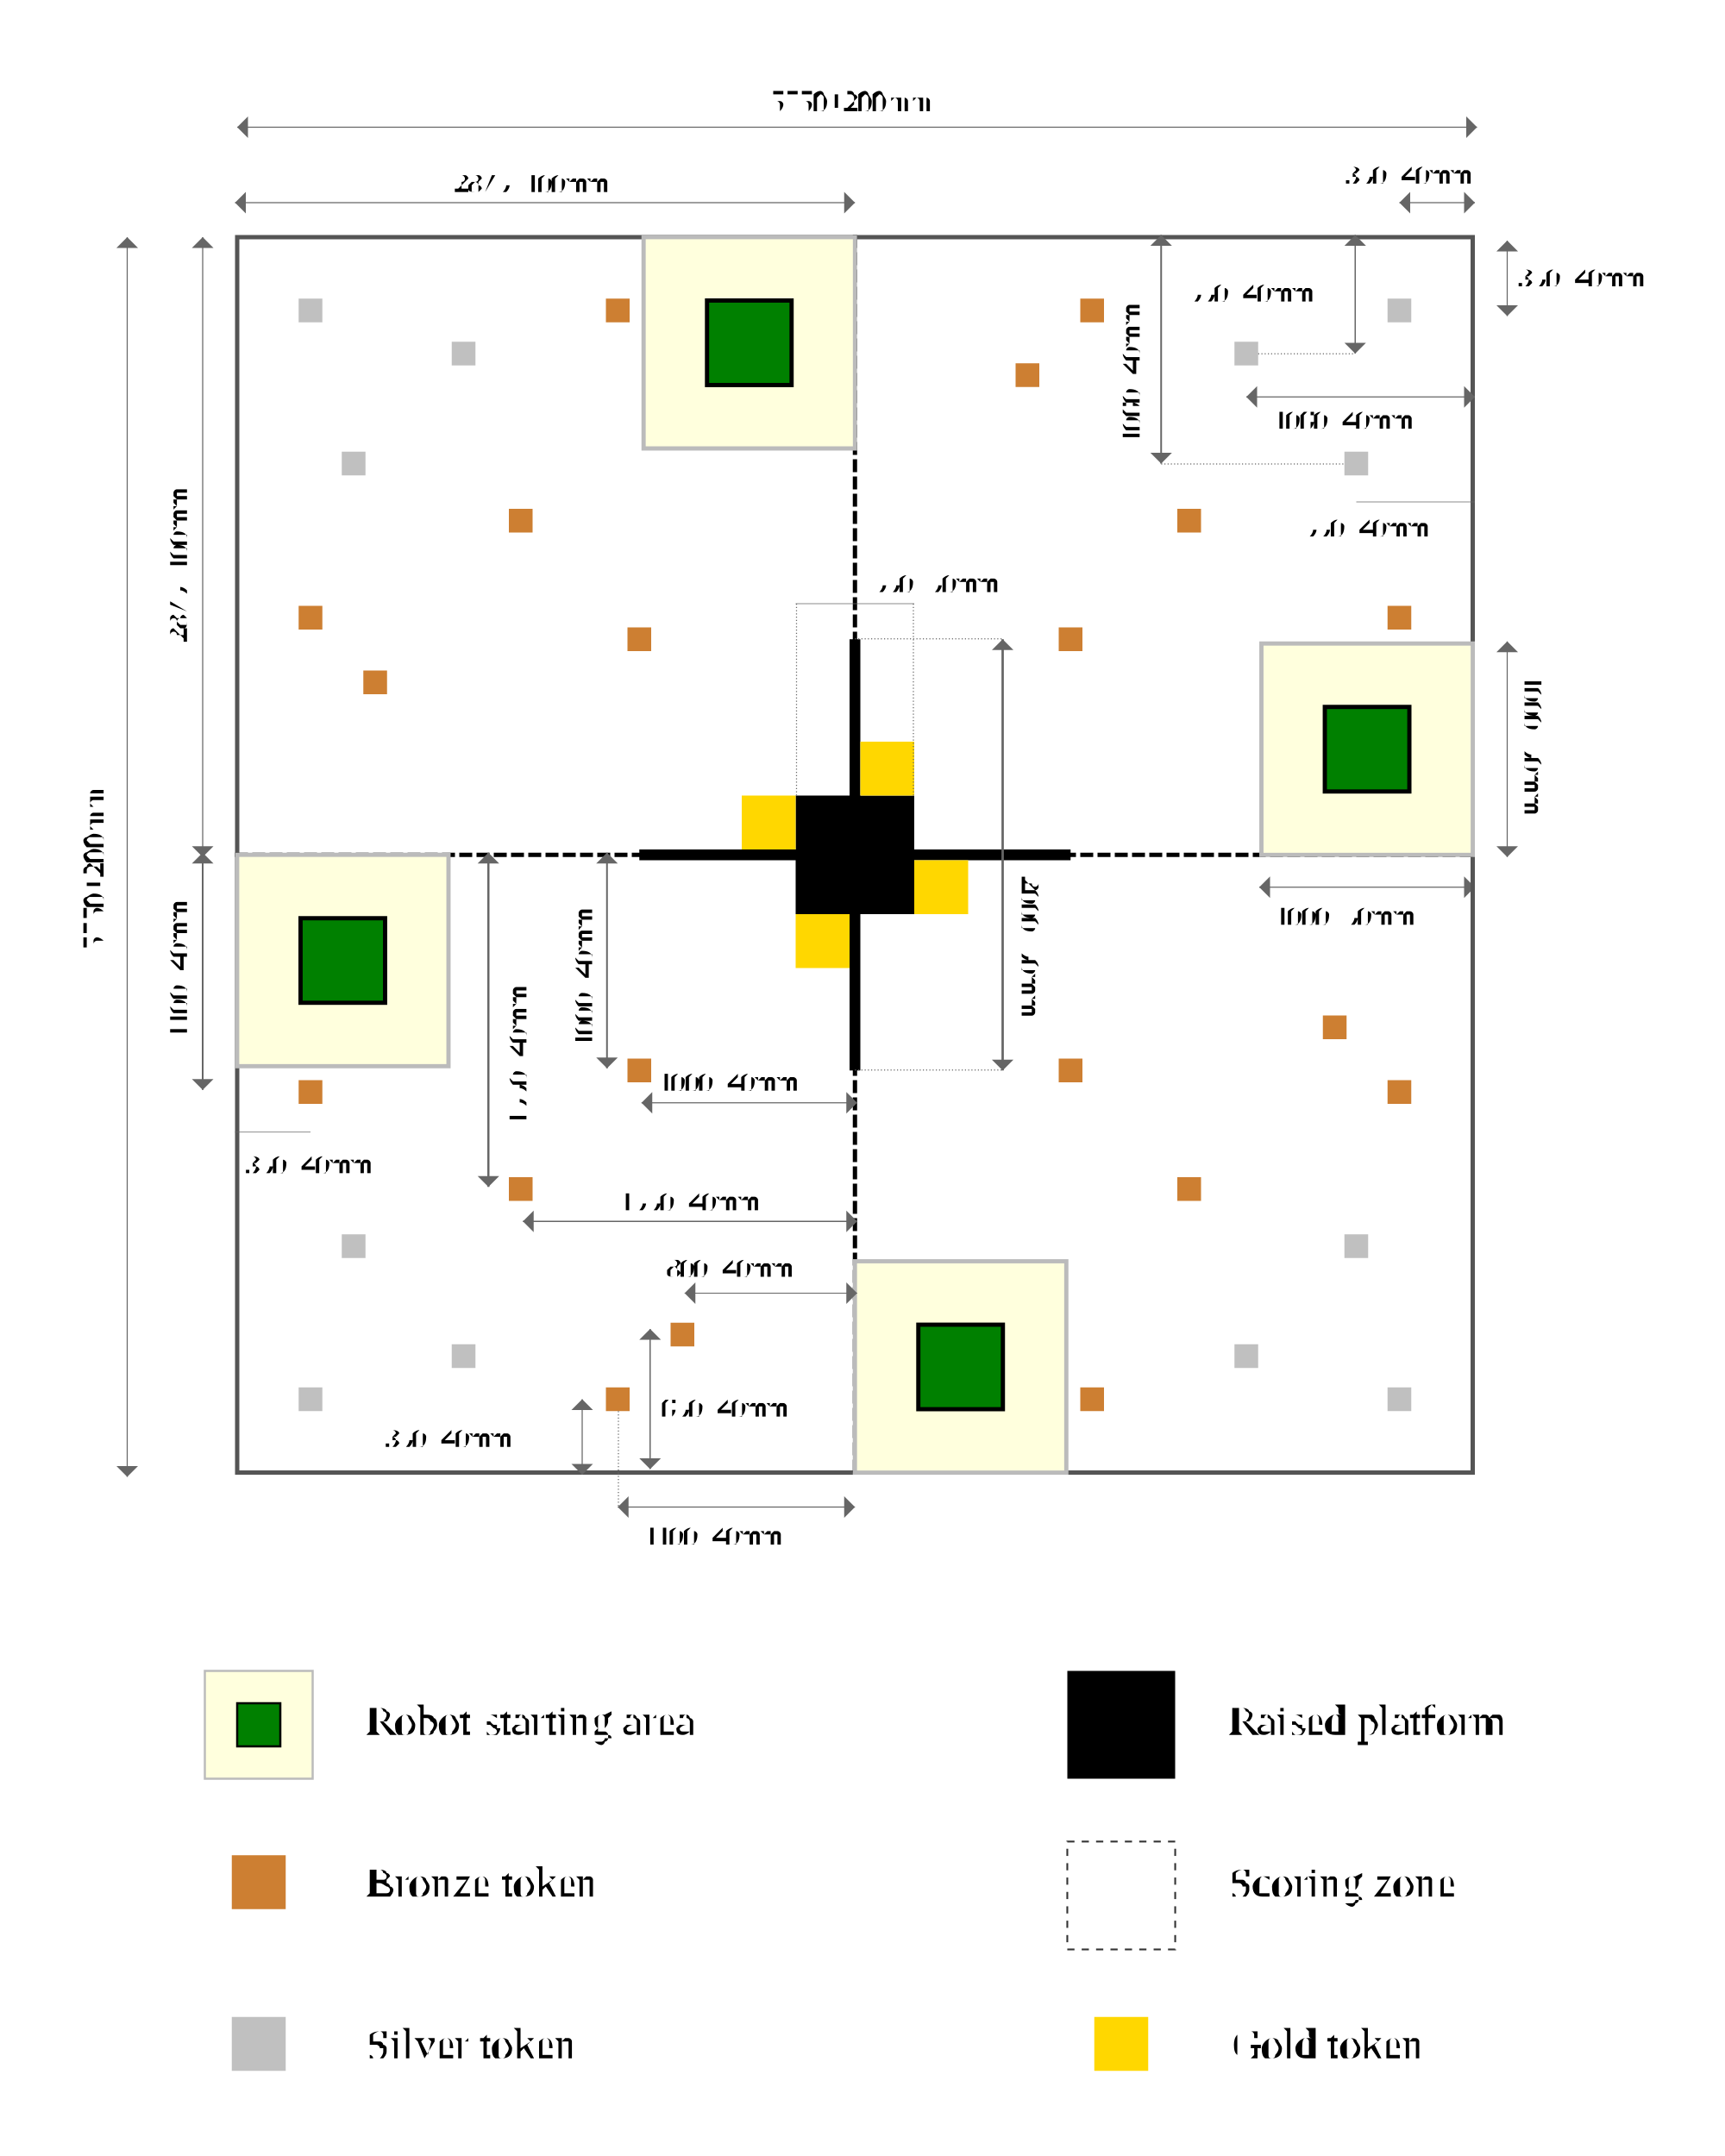
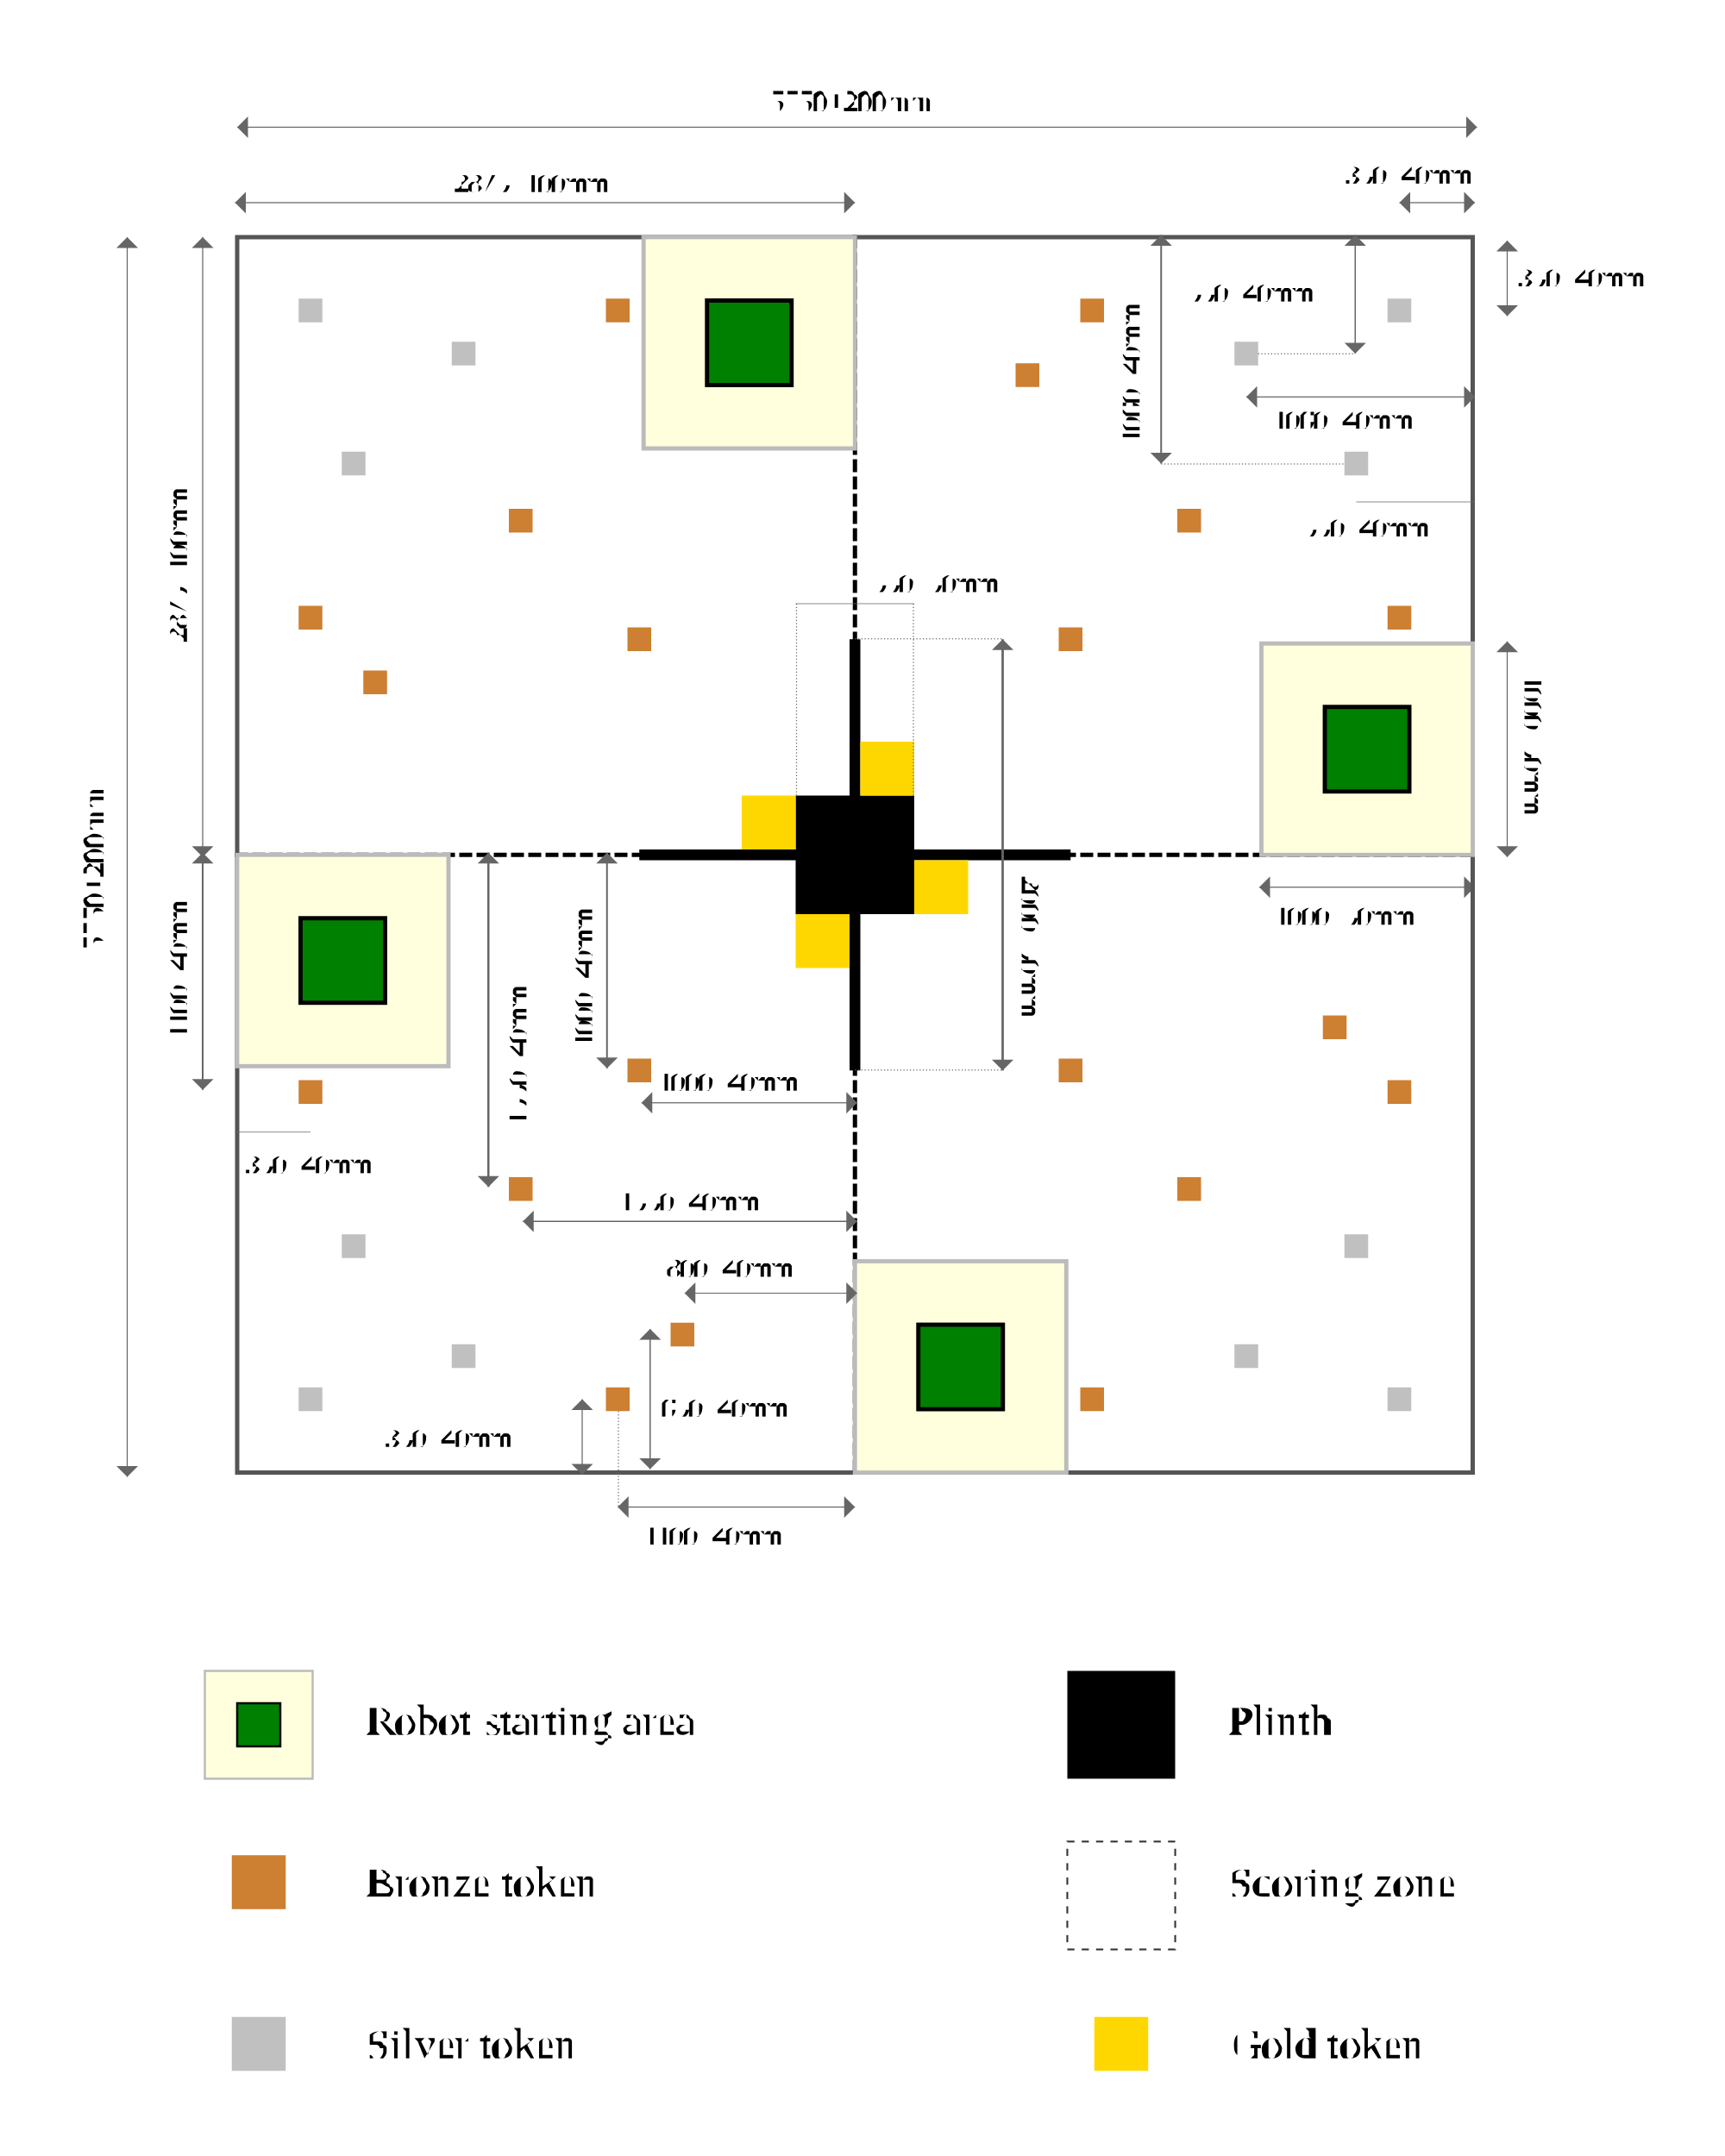
<svg xmlns="http://www.w3.org/2000/svg" xmlns:xlink="http://www.w3.org/1999/xlink" id="svg354" height="1000" width="800" version="1.1">
  <style id="style185" type="text/css">
      .arena-wall {
        fill: none;
        stroke: #555;
        stroke-width: .02;
      }
      #robot {
        fill: green;
        stroke: black;
        stroke-width: 0.02;
      }
      .platform {
        fill: #ddd;
      }
      .zone {
        stroke: #333;
        stroke-width: 0.02;
        /*stroke-dasharray: 0.141, 0.141;*/
        stroke-dasharray: 0.08 0.08;
        /*stroke-dashoffset: -50%;*/
        fill: none;
      }
      #start-zone {
        stroke: #bbb;
        stroke-width: 0.02;
        fill: #ffd;
      }
      /*.dimension {
         display: none;
      }*/
      .dimension line {
        stroke: #666;
        stroke-width: 0.005;
        marker-start: url(#dimension-arrow-head-start);
        marker-end: url(#dimension-arrow-head-end);
      }
      .dimension text {
        fill: #666;
        font-size: 0.175px;
      }
      .dimension text.above {
        text-anchor: middle;
      }
      .dimension text.left-rotated {
        text-anchor: middle;
        transform: rotate(-90deg);
      }
      .dimension text.left {
        text-anchor: end;
        dominant-baseline: middle;
      }
      .dimension text.right {
        text-anchor: start;
        dominant-baseline: middle;
      }
      .dimension-arrow-head {
        fill: #666;
      }
      .dimension-guide {
        stroke: #666;
        stroke-width: 0.01;
        stroke-dasharray: 0.003 0.04;
        stroke-linecap: round;
        fill: none;
      }
      .legend-label {
        font-size: 0.2px;
        text-anchor: start;
        dominant-baseline: middle;
      }
    </style>
  <defs id="defs227">
    <circle id="can" cx="0" cy="0" r="0.03" stroke="blue" stroke-width="0.015" fill="grey" />
    <circle id="can-upside-down" cx="0" cy="0" r="0.03" stroke="orange" stroke-width="0.015" fill="grey" />
    <rect id="robot" y="-0.2" x="-0.2" height="0.4" width="0.4" />
    <g id="start-zone">
      <rect id="rect190" height="1" width="1" y="-0.5" x="-0.5" />
    </g>
    <g id="start-zone-with-robot">
      <use id="use193" xlink:href="#start-zone" />
      <use id="use195" transform="rotate(90)" xlink:href="#robot" />
    </g>
    <g id="raised-cans-quarter">
      <use transform="translate(0.3 0.566)" xlink:href="#can" id="use12" />
      <use transform="translate(0.566 0.3)" xlink:href="#can" id="use14" />
    </g>
    <g id="cans-quarter">
      <use transform="translate(0.4 1)" xlink:href="#can-upside-down" id="use17" />
      <use transform="translate(-0.4 1)" xlink:href="#can-upside-down" id="use19" />
      <use transform="translate(0 1.737)" xlink:href="#can-upside-down" id="use21" />
      <use transform="translate(1.252 1.252)" xlink:href="#can-upside-down" id="use23" />
      <use transform="translate(0 2.827)" xlink:href="#can-upside-down" id="use25" />
    </g>
    <path id="zone-boundary" d="M2.875 0.37 v2.5 h-2.5 z" class="zone" />
    <g id="start-area">
      <use id="use209" transform="translate(0.5 0.5)" xlink:href="#start-zone-with-robot" />
    </g>
    <g id="zone">
      <rect id="rect212" class="zone" height="1.2" width="1.2" y="-0.5" x="-0.6" />
    </g>
    <g transform="scale(0.05)" id="dimension-arrow-head">
      <path id="path218" class="dimension-arrow-head" d="M0,0 L1,1 L1,-1 L0,0" />
    </g>
    <marker markerUnits="userSpaceOnUse" refY="1" refX="0" markerHeight="2" markerWidth="1" orient="auto" id="dimension-arrow-head-start">
      <use id="use221" transform="translate(0,1)" xlink:href="#dimension-arrow-head" />
    </marker>
    <marker markerUnits="userSpaceOnUse" refY="1" refX="1" markerHeight="2" markerWidth="1" orient="auto" id="dimension-arrow-head-end">
      <use id="use224" transform="matrix(-1,0,0,1,1,1)" xlink:href="#dimension-arrow-head" />
    </marker>
  </defs>
  <g transform="scale(100)" id="arena-space">
    <line style="stroke:#666666;stroke-width:0.005;marker-start:url(#dimension-arrow-head-start);marker-end:url(#dimension-arrow-head-end)" id="line239" y2="4.115" x2="6.84" y1="4.115" x1="5.84" />
    <text id="text241" class="above" y="4.288" x="5.911" style="font-size:0.127px">1000±50mm</text>
    <line style="stroke:#666666;stroke-width:0.005;marker-start:url(#dimension-arrow-head-start);marker-end:url(#dimension-arrow-head-end)" id="line245" y2="3.975" x2="6.99" y1="2.975" x1="6.99" />
    <text transform="rotate(90)" style="font-size:0.127px;text-anchor:middle;fill:#000000;fill-opacity:1" id="text247" class="left-rotated" y="-7.07" x="3.451">1000±50mm</text>
    <line style="stroke:#666666;stroke-width:0.005;marker-start:url(#dimension-arrow-head-start);marker-end:url(#dimension-arrow-head-end)" id="line251" y2="3.975" x2="0.94" y1="1.1" x1="0.94" />
    <text style="font-size:0.127px;text-anchor:middle;fill:#000000;fill-opacity:1" transform="rotate(-90)" id="text253" class="left-rotated" y="0.867" x="-2.622">2875±100mm</text>
    <line style="stroke:#666666;stroke-width:0.005;marker-start:url(#dimension-arrow-head-start);marker-end:url(#dimension-arrow-head-end)" id="line257" y2="0.94" x2="3.965" y1="0.94" x1="1.09" />
    <text id="text259" class="above" y="0.891" x="2.109" style="font-size:0.127px">2875±100mm</text>
    <text id="text291" class="above" y="0.852" x="6.242" style="font-size:0.127px">350±40mm</text>
    <rect id="rect313" class="arena-wall" y="1.1" x="1.1" height="5.73" width="5.73" />
    <line style="stroke:#666666;stroke-width:0.005;marker-start:url(#dimension-arrow-head-start);marker-end:url(#dimension-arrow-head-end)" id="line315" y2="0.59" x2="6.85" y1="0.59" x1="1.1" />
    <text id="text317" class="above" y="0.513" x="3.571">
      <tspan id="tspan384" style="font-size:0.135px">5750±200mm</tspan>
    </text>
    <line style="stroke:#666666;stroke-width:0.005;marker-start:url(#dimension-arrow-head-start);marker-end:url(#dimension-arrow-head-end)" id="line321" y2="6.85" x2="0.59" y1="1.1" x1="0.59" />
    <text transform="rotate(-90)" style="font-size:0.175px;text-anchor:middle;fill:#000000;fill-opacity:1" id="text323" class="left-rotated" y="0.481" x="-4.033">
      <tspan id="tspan362" style="font-size:0.135px;fill:#000000;fill-opacity:1">5750±200mm</tspan>
    </text>
    <use id="use328" transform="matrix(0.5,0,0,0.5,1.2,8)" xlink:href="#start-zone-with-robot" />
    <text id="text330" class="legend-label" y="8" x="1.7">Robot starting area</text>
    <text id="text336" class="legend-label" y="8.75" x="1.7">Bronze token</text>
    <text id="text145" class="legend-label" y="9.5" x="1.7">Silver token</text>
    <rect id="rect340" height="0.5" width="0.5" y="7.75" x="4.95" class="platform" style="fill:#000000;fill-opacity:1" />
-     <text id="text342" class="legend-label" y="8" x="5.7">Raised platform</text>
+     <text id="text342" class="legend-label" y="8" x="5.7">Plinth</text>
    <g id="g350" transform="translate(5.2,8.75)">
      <use id="use346" transform="scale(0.417)" xlink:href="#zone" />
      <text id="text348" class="legend-label" y="0" x="0.5">Scoring zone</text>
    </g>
    <path style="fill:#000000;stroke-width:0.021;stroke-dasharray:none;fill-opacity:0" d="M 1.996,1.894 H 3.787" id="path5707" />
    <line style="stroke:#000000;stroke-width:0.02;stroke-dasharray:0.06,0.02;stroke-dashoffset:0;stroke-opacity:1" id="line8713" y2="6.84" x2="3.965" y1="1.09" x1="3.965" />
    <line style="stroke:#000000;stroke-width:0.02;stroke-dasharray:0.06,0.02;stroke-dashoffset:0;stroke-opacity:1" id="line9535" y2="3.965" x2="6.84" y1="3.965" x1="1.09" />
    <text id="text27456" class="above" y="1.33" x="7.044" style="font-size:0.127px">350±40mm</text>
    <text id="text27464" class="above" y="1.99" x="5.902" style="font-size:0.127px">1060±40mm</text>
    <text id="text27472" class="above" y="2.488" x="6.043" style="font-size:0.127px">550±40mm</text>
    <text id="text27478" class="above" y="1.398" x="5.507" style="font-size:0.127px">550±40mm</text>
    <rect id="rect27835" height="0.55" width="0.55" y="3.69" x="3.69" style="fill:#000000;fill-opacity:1;stroke-width:0.458" />
    <rect id="rect27837" height="0.05" width="2" y="3.94" x="2.965" style="fill:#000000;fill-opacity:1;stroke-width:0.264" />
    <rect id="rect27839" height="2" width="0.05" y="2.965" x="3.94" style="fill:#000000;fill-opacity:1;stroke-width:0.264" />
    <g id="g39273">
      <rect id="rect10795" height="0.11" width="0.11" y="1.385" x="6.435" style="fill:#c0c0c0;fill-opacity:1;stroke-width:0.092" />
      <rect id="rect13047" height="0.11" width="0.11" y="1.585" x="5.725" style="fill:#c0c0c0;fill-opacity:1;stroke-width:0.092" />
      <rect id="rect14556" height="0.11" width="0.11" y="2.095" x="6.235" style="fill:#c0c0c0;fill-opacity:1;stroke-width:0.092" />
      <rect id="rect14558" height="0.11" width="0.11" y="2.81" x="6.435" style="fill:#cd7f32;fill-opacity:1;stroke-width:0.092" />
      <rect id="rect16810" height="0.11" width="0.11" y="1.385" x="5.01" style="fill:#cd7f32;fill-opacity:1;stroke-width:0.092" />
      <rect id="rect20562" height="0.11" width="0.11" y="1.685" x="4.71" style="fill:#cd7f32;fill-opacity:1;stroke-width:0.092" />
      <rect id="rect21314" height="0.11" width="0.11" y="2.36" x="5.46" style="fill:#cd7f32;fill-opacity:1;stroke-width:0.092" />
      <rect id="rect21316" height="0.11" width="0.11" y="2.91" x="4.91" style="fill:#cd7f32;fill-opacity:1;stroke-width:0.092" />
      <rect id="rect27841" height="0.25" width="0.25" y="3.44" x="3.99" style="fill:#ffd700;fill-opacity:1;stroke-width:0.208" />
    </g>
    <use id="use28741" transform="matrix(0,0.9801951,-0.9803922,0,4.945196,5.850037)" xlink:href="#start-area" />
    <use id="use28745" transform="matrix(0,0.9801951,-0.9803922,0,3.965196,1.099767)" xlink:href="#start-area" />
    <g id="g39293" transform="rotate(90,3.965,3.965)">
      <rect id="rect39275" height="0.11" width="0.11" y="1.385" x="6.435" style="fill:#c0c0c0;fill-opacity:1;stroke-width:0.092" />
      <rect id="rect39277" height="0.11" width="0.11" y="1.585" x="5.725" style="fill:#c0c0c0;fill-opacity:1;stroke-width:0.092" />
      <rect id="rect39279" height="0.11" width="0.11" y="2.095" x="6.235" style="fill:#c0c0c0;fill-opacity:1;stroke-width:0.092" />
      <rect id="rect39281" height="0.11" width="0.11" y="2.81" x="6.435" style="fill:#cd7f32;fill-opacity:1;stroke-width:0.092" />
      <rect id="rect39283" height="0.11" width="0.11" y="1.385" x="5.01" style="fill:#cd7f32;fill-opacity:1;stroke-width:0.092" />
      <rect id="rect39285" height="0.11" width="0.11" y="1.685" x="4.71" style="fill:#cd7f32;fill-opacity:1;stroke-width:0.092" />
      <rect id="rect39287" height="0.11" width="0.11" y="2.36" x="5.46" style="fill:#cd7f32;fill-opacity:1;stroke-width:0.092" />
      <rect id="rect39289" height="0.11" width="0.11" y="2.91" x="4.91" style="fill:#cd7f32;fill-opacity:1;stroke-width:0.092" />
      <rect id="rect39291" height="0.25" width="0.25" y="3.44" x="3.99" style="fill:#ffd700;fill-opacity:1;stroke-width:0.208" />
    </g>
    <rect id="rect39799" height="0.11" width="0.11" y="-6.545" x="-1.495" style="fill:#c0c0c0;fill-opacity:1;stroke-width:0.092" transform="scale(-1)" />
    <rect id="rect39801" height="0.11" width="0.11" y="-6.345" x="-2.205" style="fill:#c0c0c0;fill-opacity:1;stroke-width:0.092" transform="scale(-1)" />
    <rect id="rect39803" height="0.11" width="0.11" y="-5.835" x="-1.695" style="fill:#c0c0c0;fill-opacity:1;stroke-width:0.092" transform="scale(-1)" />
    <rect id="rect39805" height="0.11" width="0.11" y="-5.12" x="-1.495" style="fill:#cd7f32;fill-opacity:1;stroke-width:0.092" transform="scale(-1)" />
    <rect id="rect39807" height="0.11" width="0.11" y="-6.545" x="-2.92" style="fill:#cd7f32;fill-opacity:1;stroke-width:0.092" transform="scale(-1)" />
    <rect id="rect39809" height="0.11" width="0.11" y="-6.245" x="-3.22" style="fill:#cd7f32;fill-opacity:1;stroke-width:0.092" transform="scale(-1)" />
    <rect id="rect39811" height="0.11" width="0.11" y="-5.57" x="-2.47" style="fill:#cd7f32;fill-opacity:1;stroke-width:0.092" transform="scale(-1)" />
    <rect id="rect39813" height="0.11" width="0.11" y="-5.02" x="-3.02" style="fill:#cd7f32;fill-opacity:1;stroke-width:0.092" transform="scale(-1)" />
    <rect id="rect39815" height="0.25" width="0.25" y="-4.49" x="-3.94" style="fill:#ffd700;fill-opacity:1;stroke-width:0.208" transform="scale(-1)" />
    <rect id="rect43579" height="0.25" width="0.25" y="-8.855" x="-1.325" style="fill:#cd7f32;fill-opacity:1;stroke-width:0.208" transform="scale(-1)" />
    <g id="g39837" transform="rotate(-90,3.965,3.965)">
      <rect id="rect39819" height="0.11" width="0.11" y="1.385" x="6.435" style="fill:#c0c0c0;fill-opacity:1;stroke-width:0.092" />
      <rect id="rect39821" height="0.11" width="0.11" y="1.585" x="5.725" style="fill:#c0c0c0;fill-opacity:1;stroke-width:0.092" />
      <rect id="rect39823" height="0.11" width="0.11" y="2.095" x="6.235" style="fill:#c0c0c0;fill-opacity:1;stroke-width:0.092" />
      <rect id="rect39825" height="0.11" width="0.11" y="2.81" x="6.435" style="fill:#cd7f32;fill-opacity:1;stroke-width:0.092" />
      <rect id="rect39827" height="0.11" width="0.11" y="1.385" x="5.01" style="fill:#cd7f32;fill-opacity:1;stroke-width:0.092" />
      <rect id="rect39829" height="0.11" width="0.11" y="1.685" x="4.71" style="fill:#cd7f32;fill-opacity:1;stroke-width:0.092" />
      <rect id="rect39831" height="0.11" width="0.11" y="2.36" x="5.46" style="fill:#cd7f32;fill-opacity:1;stroke-width:0.092" />
      <rect id="rect39833" height="0.11" width="0.11" y="2.91" x="4.91" style="fill:#cd7f32;fill-opacity:1;stroke-width:0.092" />
      <rect id="rect39835" height="0.25" width="0.25" y="3.44" x="3.99" style="fill:#ffd700;fill-opacity:1;stroke-width:0.208" />
    </g>
    <use id="use39839" transform="matrix(-0.9801951,0,0,-0.9803922,6.830233,3.965196)" xlink:href="#start-area" />
    <use id="use39841" transform="matrix(-0.9801951,0,0,-0.9803922,2.079962,4.945196)" xlink:href="#start-area" />
    <text id="text43493" class="above" y="5.287" x="-2.059" transform="rotate(-90)" style="font-size:0.127px">1060±40mm</text>
    <line style="stroke:#666666;stroke-width:0.005;marker-start:url(#dimension-arrow-head-start);marker-end:url(#dimension-arrow-head-end)" id="line289" y2="0.94" x2="6.84" y1="0.94" x1="6.49" />
    <line style="stroke:#666666;stroke-width:0.005;marker-start:url(#dimension-arrow-head-start);marker-end:url(#dimension-arrow-head-end)" id="line27452" y2="1.466" x2="6.99" y1="1.116" x1="6.99" />
    <line style="stroke:#666666;stroke-width:0.005;marker-start:url(#dimension-arrow-head-start);marker-end:url(#dimension-arrow-head-end)" id="line27458" y2="1.841" x2="6.84" y1="1.841" x1="5.78" />
    <line style="stroke:#666666;stroke-width:0.008;marker-start:url(#dimension-arrow-head-start);marker-end:url(#dimension-arrow-head-end)" id="line27460" y2="2.15" x2="5.385" y1="1.09" x1="5.385" />
    <line style="stroke:#666666;stroke-width:0.003;marker-start:url(#dimension-arrow-head-start);marker-end:url(#dimension-arrow-head-end)" id="line27468" y2="2.328" x2="6.84" y1="2.328" x1="6.29" />
    <line style="stroke:#666666;stroke-width:0.006;marker-start:url(#dimension-arrow-head-start);marker-end:url(#dimension-arrow-head-end)" id="line27474" y2="1.64" x2="6.285" y1="1.09" x1="6.285" />
    <line style="stroke:#666666;stroke-width:0.005;marker-start:url(#dimension-arrow-head-start);marker-end:url(#dimension-arrow-head-end)" id="line43495" y2="5.115" x2="3.975" y1="5.115" x1="2.975" />
    <text id="text43501" class="above" y="5.057" x="3.052" style="font-size:0.127px">1000±40mm</text>
    <text id="text43505" class="above" y="2.745" x="-4.859" transform="rotate(-90)" style="font-size:0.127px">1000±40mm</text>
    <line style="stroke:#666666;stroke-width:0.006;marker-start:url(#dimension-arrow-head-start);marker-end:url(#dimension-arrow-head-end)" id="line43507" y2="5.665" x2="3.975" y1="5.665" x1="2.425" />
    <line style="stroke:#666666;stroke-width:0.01;marker-start:url(#dimension-arrow-head-start);marker-end:url(#dimension-arrow-head-end)" id="line43509" y2="5.505" x2="2.265" y1="3.955" x1="2.265" />
    <text id="text43513" class="above" y="5.612" x="2.873" style="font-size:0.127px">1550±40mm</text>
    <text id="text43517" class="above" y="2.442" x="-5.222" transform="rotate(-90)" style="font-size:0.127px">1550±40mm</text>
    <line style="stroke:#666666;stroke-width:0.004;marker-start:url(#dimension-arrow-head-start);marker-end:url(#dimension-arrow-head-end)" id="line43519" y2="5.998" x2="3.975" y1="5.998" x1="3.175" />
    <line style="stroke:#666666;stroke-width:0.006;marker-start:url(#dimension-arrow-head-start);marker-end:url(#dimension-arrow-head-end)" id="line43521" y2="6.814" x2="3.015" y1="6.164" x1="3.015" />
    <text id="text43525" class="above" y="5.922" x="3.095" style="font-size:0.127px">800±40mm</text>
    <text id="text43529" class="above" y="6.569" x="3.072" style="font-size:0.127px">650±40mm</text>
    <line style="stroke:#666666;stroke-width:0.005;marker-start:url(#dimension-arrow-head-start);marker-end:url(#dimension-arrow-head-end)" id="line43531" y2="6.84" x2="2.7" y1="6.49" x1="2.7" />
    <text id="text43535" class="above" y="6.712" x="1.79" style="font-size:0.127px">350±40mm</text>
    <line style="stroke:#666666;stroke-width:0.005;marker-start:url(#dimension-arrow-head-start);marker-end:url(#dimension-arrow-head-end)" id="line43537" y2="6.99" x2="3.965" y1="6.99" x1="2.865" />
    <text id="text43541" class="above" y="7.164" x="2.984" style="font-size:0.127px">1100±40mm</text>
    <line style="stroke:#666666;stroke-width:0.003;marker-start:url(#dimension-arrow-head-start);marker-end:url(#dimension-arrow-head-end)" id="line43543" y2="5.251" x2="1.44" y1="5.251" x1="1.09" />
    <text id="text43547" class="above" y="5.441" x="1.141" style="font-size:0.127px">350±40mm</text>
    <line style="stroke:#666666;stroke-width:0.008;marker-start:url(#dimension-arrow-head-start);marker-end:url(#dimension-arrow-head-end)" id="line43549" y2="5.055" x2="0.94" y1="3.955" x1="0.94" />
    <text style="font-size:0.127px;text-anchor:middle;fill:#000000;fill-opacity:1" transform="rotate(-90)" id="text43553" class="left-rotated" y="0.867" x="-4.498">1100±40mm</text>
    <rect id="rect43604" height="0.25" width="0.25" y="-9.605" x="-1.325" style="fill:#c0c0c0;fill-opacity:1;stroke-width:0.208" transform="scale(-1)" />
    <rect id="rect43610" height="0.25" width="0.25" y="-9.605" x="-5.325" style="fill:#ffd700;fill-opacity:1;stroke-width:0.208" transform="scale(-1)" />
    <text id="text43612" class="legend-label" y="9.5" x="5.708">Gold token</text>
    <line style="stroke:#666666;stroke-width:0.008;marker-start:url(#dimension-arrow-head-start);marker-end:url(#dimension-arrow-head-end)" id="line43618" y2="4.955" x2="2.815" y1="3.955" x1="2.815" />
    <line style="stroke:#666666;stroke-width:0.005;stroke-dasharray:0.005,0.01;stroke-dashoffset:0" id="line43817" y2="2.152" x2="6.235" y1="2.152" x1="5.385" />
    <line style="stroke:#666666;stroke-width:0.005;stroke-dasharray:0.005,0.01;stroke-dashoffset:0" id="line45367" y2="1.641" x2="6.285" y1="1.641" x1="5.835" />
    <line style="stroke:#666666;stroke-width:0.005;stroke-dasharray:0.005, 0.01;stroke-dashoffset:0" id="line45401" y2="6.99" x2="2.868" y1="6.545" x1="2.868" />
    <line style="stroke:#666666;stroke-width:0.011;marker-start:url(#dimension-arrow-head-start);marker-end:url(#dimension-arrow-head-end)" id="line45649" y2="4.965" x2="4.65" y1="2.965" x1="4.65" />
    <line style="stroke:#666666;stroke-width:0.005;stroke-dasharray:0.005,0.01;stroke-dashoffset:0" id="line45957" y2="3.69" x2="3.694" y1="2.8" x1="3.694" />
    <text id="text46713" class="above" y="2.745" x="4.048" style="font-size:0.127px">550±50mm</text>
    <line style="stroke:#666666;stroke-width:0.005;stroke-dasharray:0.005,0.01;stroke-dashoffset:0" id="line47595" y2="2.963" x2="4.65" y1="2.963" x1="3.965" />
    <text id="text47601" class="above" y="-4.739" x="4.067" transform="rotate(90)" style="font-size:0.127px">2000±50mm</text>
    <line style="stroke:#666666;stroke-width:0.005;stroke-dasharray:0.005,0.01;stroke-dashoffset:0" id="line47607" y2="3.69" x2="4.236" y1="2.8" x1="4.236" />
    <line style="stroke:#666666;stroke-width:0.005;stroke-dasharray:0.005, 0.01;stroke-dashoffset:0" id="line47629" y2="4.963" x2="4.65" y1="4.963" x1="3.965" />
    <line style="stroke:#666666;stroke-width:0.003;marker-start:url(#dimension-arrow-head-start);marker-end:url(#dimension-arrow-head-end)" id="line45653" y2="2.8" x2="4.24" y1="2.8" x1="3.69" />
  </g>
</svg>
